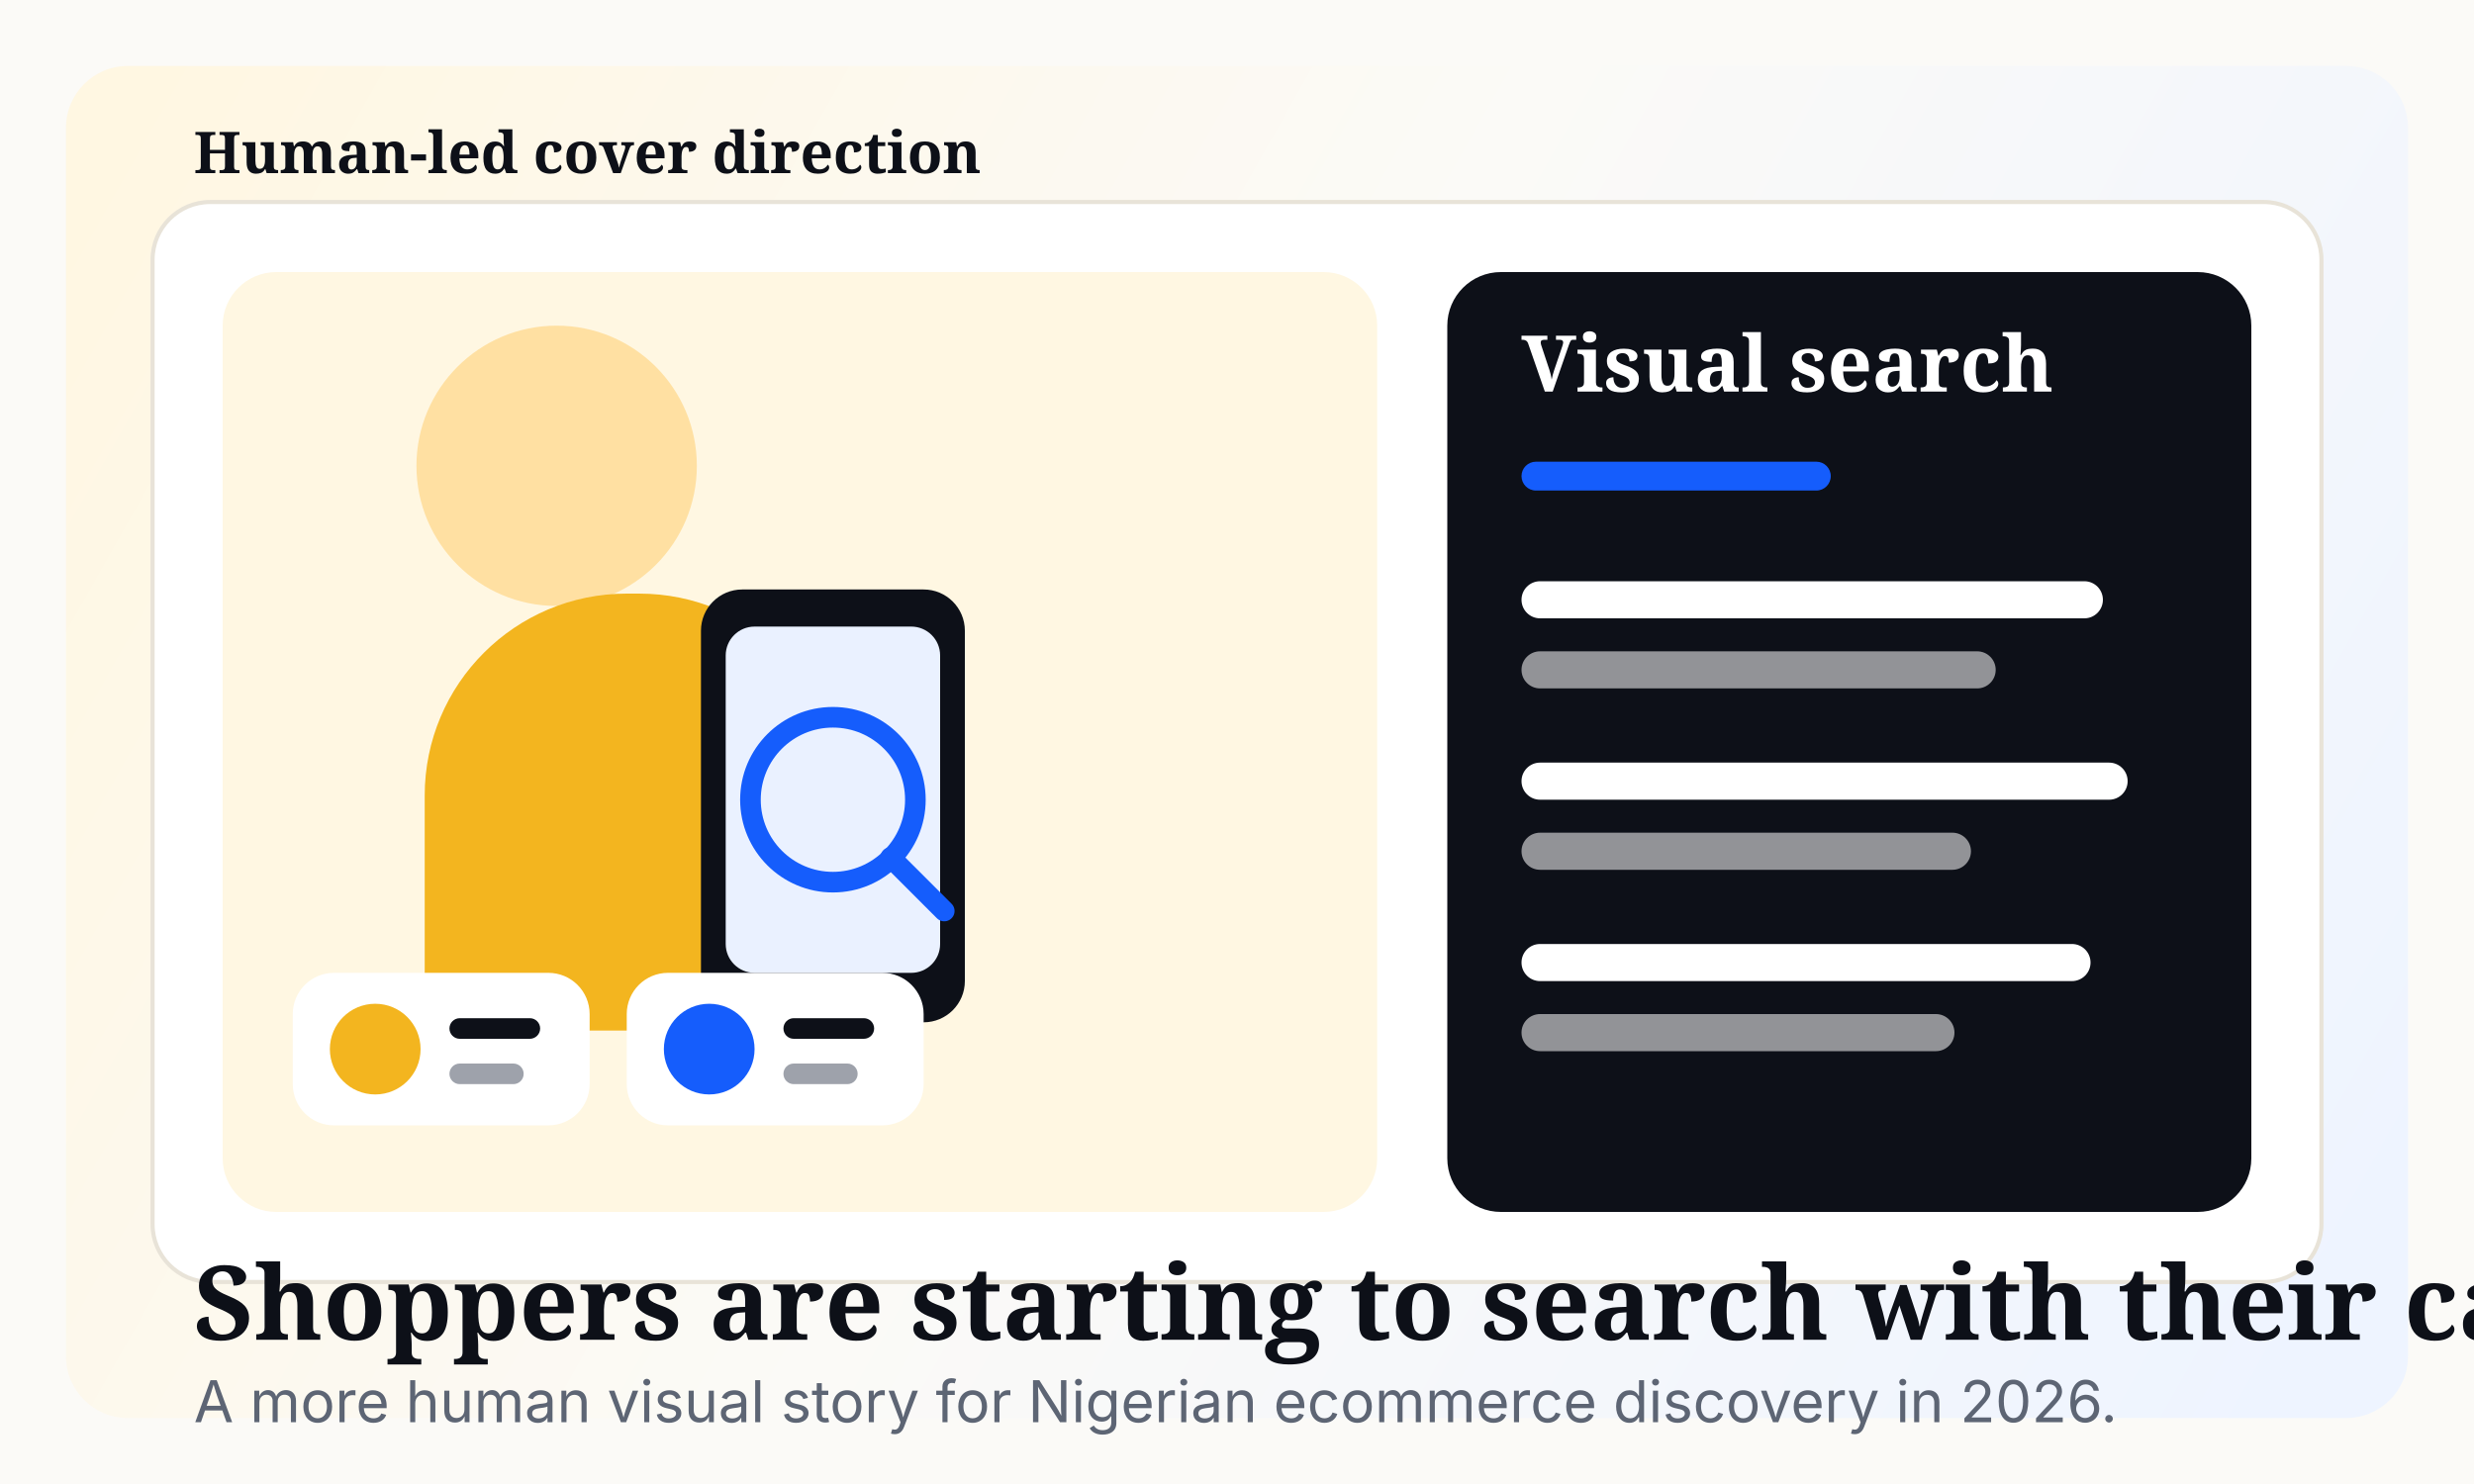
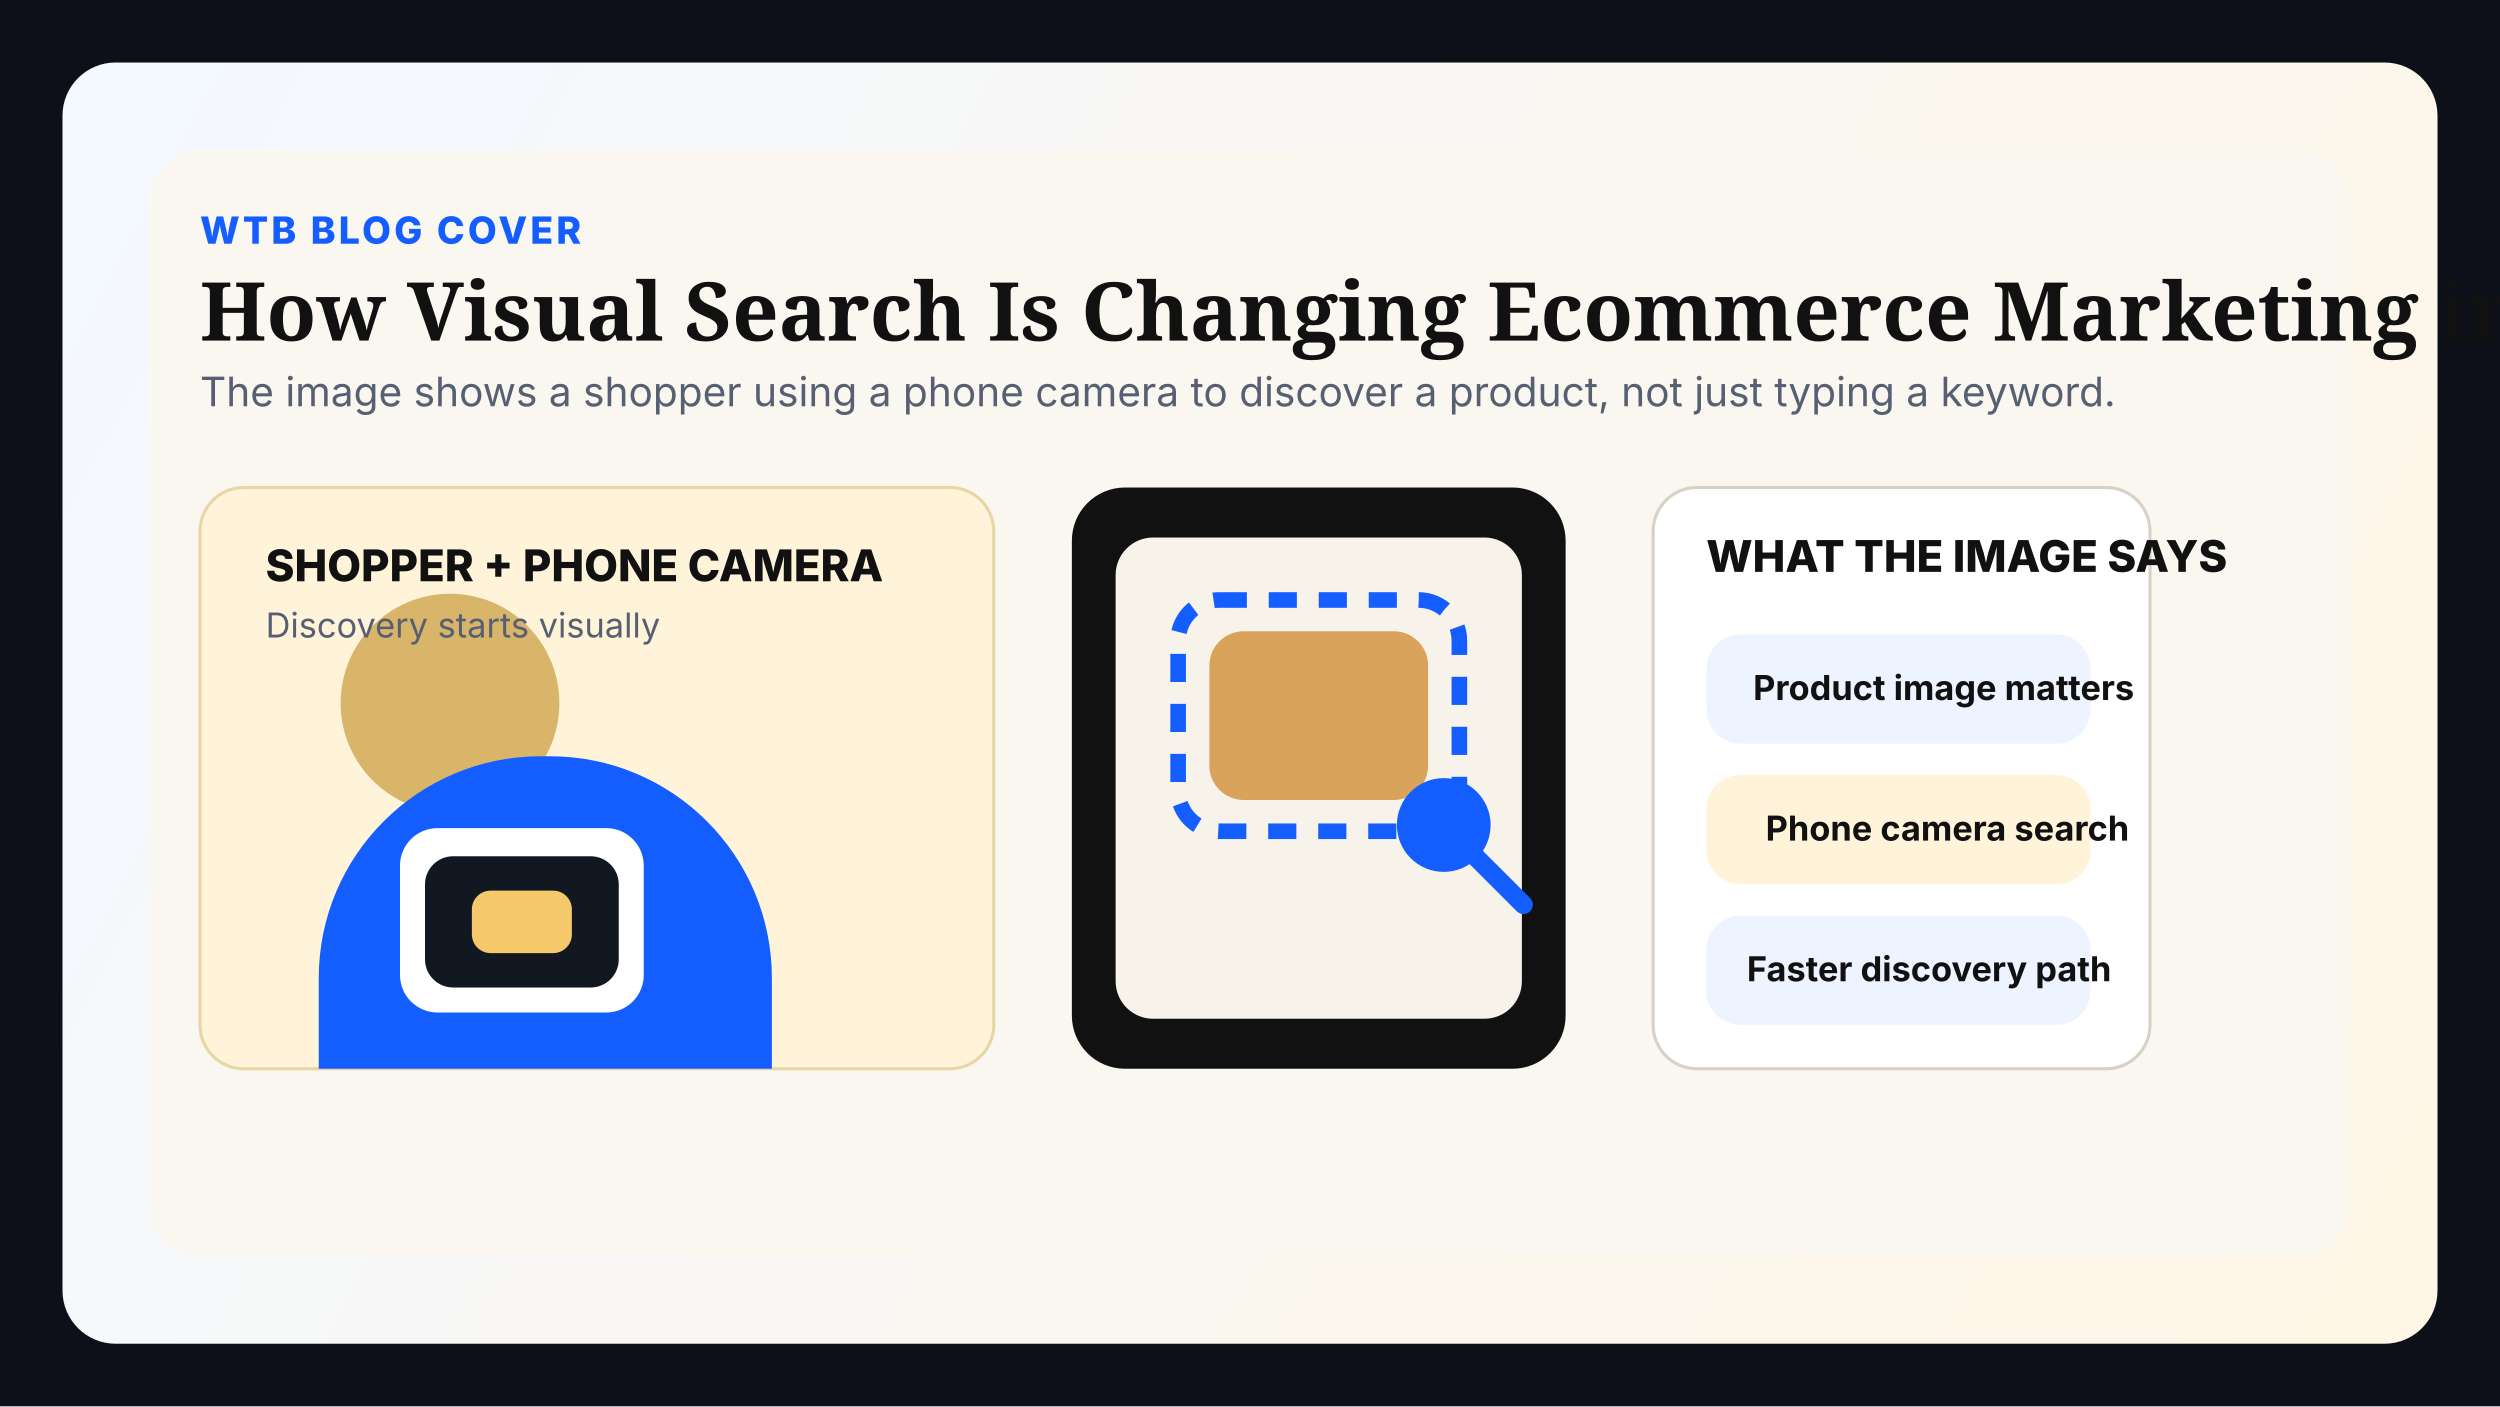
- <svg xmlns="http://www.w3.org/2000/svg" width="1200" height="720" viewBox="0 0 1200 720" fill="none">
-   <rect width="1200" height="720" fill="#FBFAF7" />
-   <rect x="32" y="32" width="1136" height="656" rx="30" fill="url(#bg)" />
-   <rect x="74" y="98" width="1052" height="524" rx="28" fill="#FFFFFF" stroke="#E8E3D8" stroke-width="2" />
-   <rect x="108" y="132" width="560" height="456" rx="26" fill="#FFF7E2" />
-   <circle cx="270" cy="226" r="68" fill="#FFE0A2" />
-   <path d="M206 386C206 331.876 249.876 288 304 288H310C364.124 288 408 331.876 408 386V500H206V386Z" fill="#F3B51F" />
-   <rect x="340" y="286" width="128" height="210" rx="20" fill="#0D1018" />
-   <rect x="352" y="304" width="104" height="168" rx="14" fill="#EAF1FF" />
-   <circle cx="404" cy="388" r="40" stroke="#155DFC" stroke-width="10" />
-   <path d="M432 416L458 442" stroke="#155DFC" stroke-width="10" stroke-linecap="round" />
-   <rect x="142" y="472" width="144" height="74" rx="20" fill="#FFFFFF" />
-   <circle cx="182" cy="509" r="22" fill="#F3B51F" />
-   <rect x="218" y="494" width="44" height="10" rx="5" fill="#0D1018" />
-   <rect x="218" y="516" width="36" height="10" rx="5" fill="#5D6574" fill-opacity="0.6" />
-   <rect x="304" y="472" width="144" height="74" rx="20" fill="#FFFFFF" />
-   <circle cx="344" cy="509" r="22" fill="#155DFC" />
-   <rect x="380" y="494" width="44" height="10" rx="5" fill="#0D1018" />
-   <rect x="380" y="516" width="36" height="10" rx="5" fill="#5D6574" fill-opacity="0.6" />
-   <rect x="702" y="132" width="390" height="456" rx="26" fill="#0D1018" />
-   <text x="738" y="190" fill="white" font-family="Georgia, serif" font-size="38" font-weight="700">Visual search</text>
-   <rect x="738" y="224" width="150" height="14" rx="7" fill="#155DFC" />
-   <rect x="738" y="282" width="282" height="18" rx="9" fill="white" />
-   <rect x="738" y="316" width="230" height="18" rx="9" fill="white" fill-opacity="0.55" />
-   <rect x="738" y="370" width="294" height="18" rx="9" fill="white" />
-   <rect x="738" y="404" width="218" height="18" rx="9" fill="white" fill-opacity="0.55" />
-   <rect x="738" y="458" width="276" height="18" rx="9" fill="white" />
-   <rect x="738" y="492" width="210" height="18" rx="9" fill="white" fill-opacity="0.55" />
-   <text x="94" y="84" fill="#0D1018" font-family="Georgia, serif" font-size="28" font-weight="700">Human-led cover direction</text>
-   <text x="94" y="650" fill="#0D1018" font-family="Georgia, serif" font-size="50" font-weight="700">Shoppers are starting to search with their cameras, not just their keyboards.</text>
-   <text x="94" y="690" fill="#5D6574" font-family="Inter, Arial, sans-serif" font-size="28">A more human visual story for Nigerian ecommerce discovery in 2026.</text>
+ <svg xmlns="http://www.w3.org/2000/svg" width="1600" height="900" viewBox="0 0 1600 900" fill="none">
+   <rect width="1600" height="900" fill="#0D1018" />
+   <rect x="40" y="40" width="1520" height="820" rx="34" fill="url(#bg)" />
+   <rect x="96" y="96" width="1408" height="708" rx="32" fill="#FAF7F0" />
+   <text x="128" y="156" fill="#145EFF" font-family="Inter, Arial, sans-serif" font-size="24" font-weight="800" letter-spacing="2">WTB BLOG COVER</text>
+   <text x="128" y="218" fill="#111111" font-family="Georgia, serif" font-size="52" font-weight="700">How Visual Search Is Changing Ecommerce Marketing in Nigeria</text>
+   <text x="128" y="260" fill="#576072" font-family="Inter, Arial, sans-serif" font-size="26">The image shows a shopper using a phone camera to discover a product, not just typing a keyword.</text>
+   <rect x="128" y="312" width="508" height="372" rx="28" fill="#FFF4D9" stroke="#E7D7A7" stroke-width="2" />
+   <circle cx="288" cy="450" r="70" fill="#D9B56A" />
+   <path d="M204 626C204 547.576 267.576 484 346 484H352C430.424 484 494 547.576 494 626V684H204V626Z" fill="#145EFF" />
+   <rect x="256" y="530" width="156" height="118" rx="24" fill="#FFFFFF" />
+   <rect x="272" y="548" width="124" height="84" rx="18" fill="#121821" />
+   <rect x="302" y="570" width="64" height="40" rx="12" fill="#F5C86A" />
+   <text x="170" y="372" fill="#111111" font-family="Inter, Arial, sans-serif" font-size="28" font-weight="800">SHOPPER + PHONE CAMERA</text>
+   <text x="170" y="408" fill="#576072" font-family="Inter, Arial, sans-serif" font-size="22">Discovery starts visually</text>
+   <rect x="686" y="312" width="316" height="372" rx="34" fill="#111111" />
+   <rect x="714" y="344" width="260" height="308" rx="24" fill="#F7F3EA" />
+   <rect x="774" y="404" width="140" height="108" rx="22" fill="#D9A35C" />
+   <rect x="754" y="384" width="180" height="148" rx="26" stroke="#145EFF" stroke-width="10" stroke-dasharray="18 14" />
+   <circle cx="924" cy="528" r="30" fill="#145EFF" />
+   <path d="M943 547L975 579" stroke="#145EFF" stroke-width="12" stroke-linecap="round" />
+   <rect x="1058" y="312" width="318" height="372" rx="28" fill="#FFFFFF" stroke="#D9D1C5" stroke-width="2" />
+   <text x="1092" y="366" fill="#111111" font-family="Inter, Arial, sans-serif" font-size="28" font-weight="800">WHAT THE IMAGE SAYS</text>
+   <rect x="1092" y="406" width="246" height="70" rx="22" fill="#EEF4FF" />
+   <text x="1122" y="448" fill="#111111" font-family="Inter, Arial, sans-serif" font-size="22" font-weight="700">Product image matters</text>
+   <rect x="1092" y="496" width="246" height="70" rx="22" fill="#FFF4D9" />
+   <text x="1130" y="538" fill="#111111" font-family="Inter, Arial, sans-serif" font-size="22" font-weight="700">Phone camera search</text>
+   <rect x="1092" y="586" width="246" height="70" rx="22" fill="#EEF4FF" />
+   <text x="1118" y="628" fill="#111111" font-family="Inter, Arial, sans-serif" font-size="22" font-weight="700">Faster discovery path</text>
  <defs>
-     <linearGradient id="bg" x1="58" y1="62" x2="1122" y2="664" gradientUnits="userSpaceOnUse">
-       <stop stop-color="#FFF7E2" />
-       <stop offset="0.48" stop-color="#FBFAF7" />
-       <stop offset="1" stop-color="#EEF4FF" />
+     <linearGradient id="bg" x1="84" y1="84" x2="1518" y2="842" gradientUnits="userSpaceOnUse">
+       <stop stop-color="#F4F8FF" />
+       <stop offset="0.58" stop-color="#FAF7F0" />
+       <stop offset="1" stop-color="#FFF6E6" />
    </linearGradient>
  </defs>
</svg>
